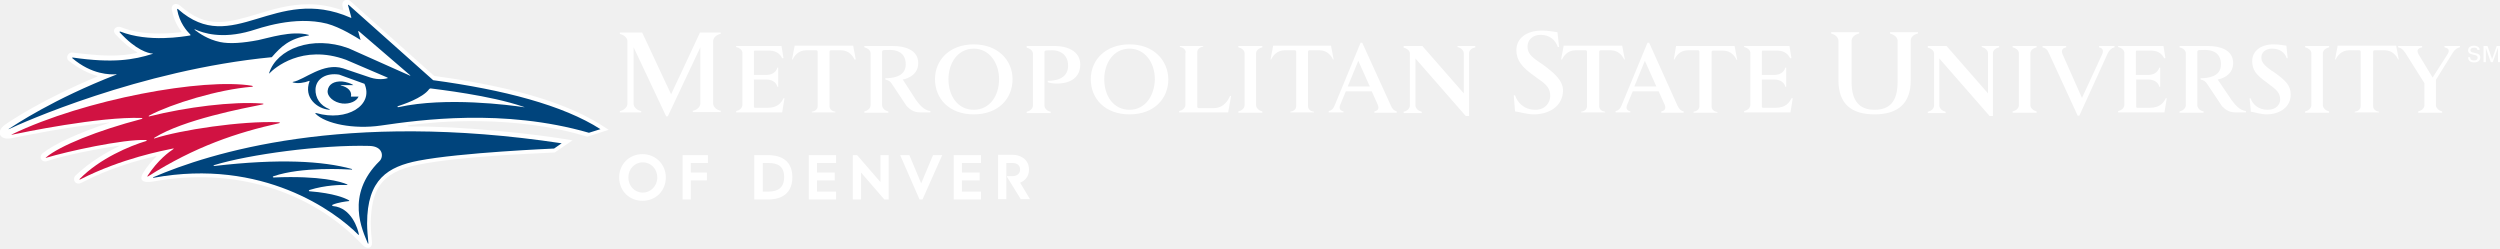
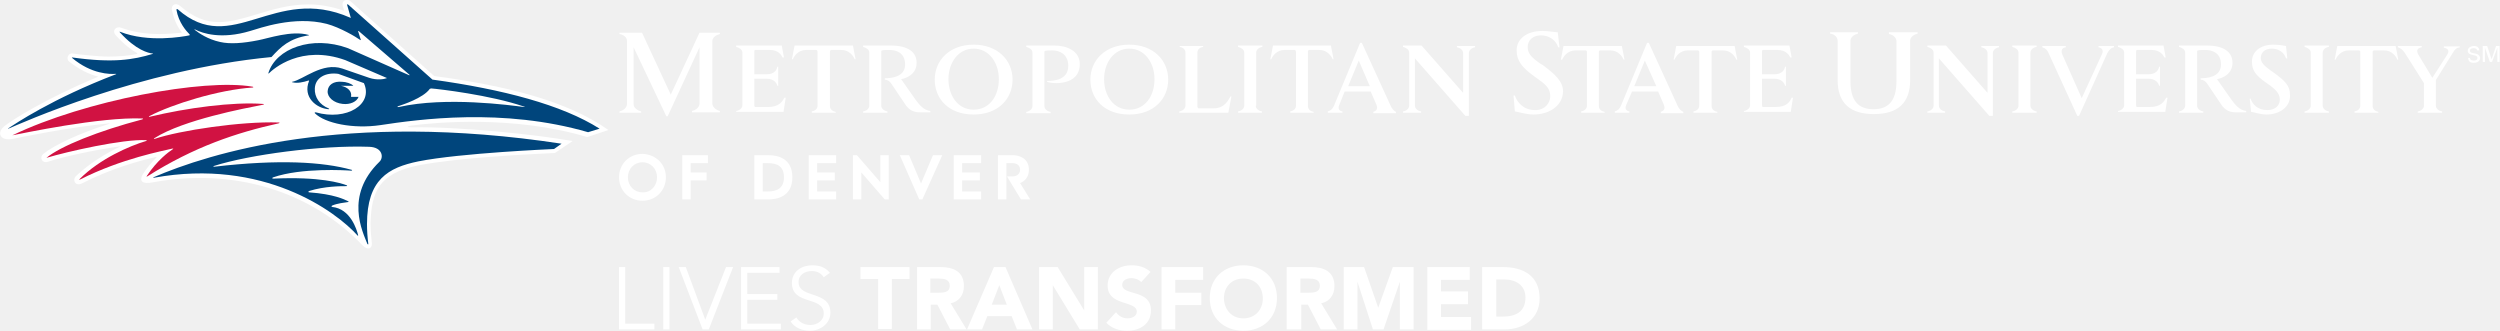
- <svg xmlns="http://www.w3.org/2000/svg" version="1.1" id="Layer_1" x="0px" y="0px" viewBox="0 0 760.7 75.5" style="enable-background:new 0 0 760.7 75.5;" xml:space="preserve">
+ <svg xmlns="http://www.w3.org/2000/svg" version="1.1" id="Layer_1" x="0px" y="0px" viewBox="0 0 565.4 74.8" style="enable-background:new 0 0 565.4 74.8;" xml:space="preserve">
  <style type="text/css">
	.st0{fill:#FFFFFF;}
- 	.st1{fill:#00447C;}
+ 	.st1{fill:#00457C;}
	.st2{fill:#D11242;}
</style>
  <g>
-     <path class="st0" d="M751.6,17.4c0,0.3,0.1,1,1.2,1c1,0,1.1-0.6,1.1-0.9c0-0.5-0.4-0.7-1.1-0.8c-0.7-0.2-1.1-0.3-1.3-0.4   c-0.4-0.3-0.5-0.6-0.5-1c0-1,0.9-1.4,1.8-1.4c0.3,0,1,0.1,1.4,0.5c0.3,0.3,0.3,0.6,0.3,0.8h-0.7c0-0.6-0.5-0.7-1-0.7   c-0.7,0-1.1,0.3-1.1,0.8c0,0.4,0.3,0.6,0.9,0.7c1.2,0.3,1.3,0.3,1.6,0.5c0.5,0.3,0.5,0.8,0.5,1c0,0.9-0.7,1.5-1.9,1.5   c-0.4,0-1.1-0.1-1.5-0.6c-0.3-0.4-0.3-0.7-0.3-1H751.6z M755.7,14h1.2l1.4,4l1.4-4h1.1v4.9h-0.7v-4.4l-1.6,4.4h-0.6l-1.5-4.3v4.3   h-0.7V14z" />
+     <path class="st0" d="M558.6,13c0,0.2,0,0.7,0.9,0.7c0.8,0,0.8-0.5,0.8-0.6c0-0.4-0.3-0.5-0.8-0.6c-0.5-0.1-0.8-0.2-1-0.3   c-0.3-0.2-0.4-0.5-0.4-0.7c0-0.7,0.7-1.1,1.4-1.1c0.2,0,0.7,0,1,0.4c0.2,0.2,0.2,0.5,0.2,0.6h-0.5c0-0.4-0.4-0.5-0.8-0.5   c-0.5,0-0.8,0.2-0.8,0.6c0,0.3,0.2,0.4,0.7,0.5c0.9,0.2,1,0.2,1.2,0.4c0.3,0.2,0.4,0.6,0.4,0.7c0,0.6-0.5,1.1-1.4,1.1   c-0.3,0-0.8,0-1.1-0.4c-0.2-0.3-0.2-0.6-0.2-0.7H558.6z M561.6,10.4h0.9l1,3l1-3h0.8V14h-0.5v-3.2l-1.2,3.2h-0.5l-1.1-3.2V14h-0.5   V10.4z" />
+     <path class="st0" d="M160.1,35.1v1.8h-3.9V39h3.6v1.8h-3.6v4.3h-1.9v-10H160.1z M213.1,35.1H211l-2.7,6.4l-2.7-6.4h-2.1l4.4,10h0.7   L213.1,35.1z M199.1,35.1v6.1l-5.3-6.1h-0.9v10h1.9V39l5.3,6.1h0.9v-10H199.1z M170.6,45.1v-10h3.2c1.8,0,5.4,0.5,5.4,5   c0,4.5-3.7,5-5.4,5H170.6z M177.3,40.1c0-2.4-1.4-3.2-3.6-3.2h-1.2v6.4h1.2C175.8,43.3,177.3,42.5,177.3,40.1 M221.9,45.1v-1.8   h-4.3v-2.5h4V39h-4v-2.1h4.3v-1.8h-6.2v10H221.9z M189.1,45.1v-1.8h-4.3v-2.5h4V39h-4v-2.1h4.3v-1.8h-6.2v10H189.1z M230.7,41.4   c1-0.4,2-1.3,2-3c0-2.6-2.2-3.3-3.6-3.3h-3.4v10h1.9v-8.2h1.4c1.1,0,1.7,0.6,1.7,1.5c0,0.9-0.7,1.5-1.7,1.5h-1.2V40l3.1,5.1h2.1   L230.7,41.4z M150.6,40.1c0,3-2.3,5.3-5.3,5.3c-3,0-5.3-2.3-5.3-5.3c0-3,2.3-5.3,5.3-5.3C148.3,34.9,150.6,37.1,150.6,40.1    M148.6,40.1c0-1.9-1.4-3.4-3.3-3.4c-1.9,0-3.3,1.5-3.3,3.4c0,1.9,1.4,3.4,3.3,3.4C147.2,43.6,148.6,42,148.6,40.1" />
+     <path class="st0" d="M394.4,25.4v-0.3c0.7-0.1,1.4-0.6,1.4-1.3V11.9c0-0.7-0.7-1.1-1.4-1.3v-0.3h10.3l0.5,2.7h-0.3   c-0.3-0.6-1-1.7-2.9-1.7h-3.3c-0.1,0-0.2,0.1-0.2,0.3v5.2h2.8c1.7,0,2.3-1,2.4-1.7h0.2v4.3h-0.2c-0.1-0.6-0.8-1.6-2.4-1.6h-2.8v6.1   c0,0.1,0,0.2,0.2,0.3h2.9c2.5,0,3.2-1.2,3.6-2.1h0.3l-0.5,3.2H394.4z M479,25.4v-0.3c0.7-0.1,1.4-0.6,1.4-1.3V11.9   c0-0.7-0.7-1.1-1.4-1.3v-0.3h10.3l0.5,2.7h-0.3c-0.3-0.6-1-1.7-2.9-1.7h-3.3c-0.1,0-0.2,0.1-0.2,0.3v5.2h2.8c1.7,0,2.3-1,2.4-1.7   h0.2v4.3h-0.2c-0.1-0.6-0.8-1.6-2.4-1.6h-2.8v6.1c0,0.1,0,0.2,0.2,0.3h2.9c2.5,0,3.2-1.2,3.7-2.1h0.3l-0.5,3.2H479z M459.2,23.9   c0,0.7,0.7,1.2,1.4,1.3v0.3h-5.5v-0.3c0.7-0.1,1.4-0.6,1.4-1.3V11.9c0-0.7-0.7-1.1-1.4-1.3v-0.3h5.5v0.3c-0.7,0.1-1.4,0.6-1.4,1.3   V23.9z M525.3,23.9c0,0.7,0.7,1.2,1.4,1.3v0.3h-5.5v-0.3c0.7-0.1,1.4-0.6,1.4-1.3V11.9c0-0.7-0.7-1.1-1.4-1.3v-0.3h5.5v0.3   c-0.7,0.1-1.4,0.6-1.4,1.3V23.9z M357.6,25.4v-0.2c0.6-0.1,1.3-0.5,1.3-1.3V11.7c0-0.1-0.1-0.3-0.3-0.3h-2.3c-1.8,0-2.7,1.4-3,2.1   H353l0.6-3.1h13.2l0.6,3.1h-0.2c-0.3-0.7-1.2-2.1-3-2.1h-2.3c-0.2,0-0.3,0.2-0.3,0.3V24c0,0.8,0.7,1.2,1.3,1.3v0.2H357.6z    M532.5,25.4v-0.2c0.6-0.1,1.3-0.5,1.3-1.3V11.7c0-0.1-0.1-0.3-0.3-0.3h-2.3c-1.8,0-2.7,1.4-3,2.1h-0.2l0.6-3.1h13.2l0.6,3.1h-0.2   c-0.3-0.7-1.2-2.1-3-2.1h-2.3c-0.2,0-0.3,0.2-0.3,0.3V24c0,0.8,0.7,1.2,1.3,1.3v0.2H532.5z M383,25.4v-0.2c0.6-0.1,1.3-0.5,1.3-1.3   V11.7c0-0.1-0.1-0.3-0.3-0.3h-2.3c-1.8,0-2.7,1.4-3,2.1h-0.2l0.6-3.1h13.2l0.6,3.1h-0.2c-0.3-0.7-1.2-2.1-3-2.1h-2.3   c-0.2,0-0.3,0.2-0.3,0.3V24c0,0.8,0.7,1.2,1.3,1.3v0.2H383z M346.8,25.9c-1.7,0-3.8-0.7-4.2-0.7l-0.3-3.6h0.3   c0.5,1.5,1.9,3.3,4.6,3.3c2.3,0,3.4-1.7,3.4-3.1c0-1.5-0.6-2.4-2.6-3.8l-1.1-0.8c-2.6-1.9-3.9-3.4-3.9-5.8c0-2.6,2.3-4.4,5.8-4.4   c1.4,0,2.9,0.3,3.5,0.3l0.4,3.4h-0.3c-0.5-1.6-2-2.7-3.9-2.7c-1.9,0-3,1.2-3,2.6c0,1.5,0.8,2.3,2.7,3.7l0.7,0.4   c2.8,2.1,4.6,3.7,4.6,6C353.4,24,350.3,25.9,346.8,25.9 M512.6,25.9c-1.4,0-3.1-0.6-3.5-0.6l-0.3-3h0.2c0.4,1.3,1.6,2.6,3.8,2.6   c1.9,0,2.8-1.2,2.8-2.3c0-1.1-0.4-1.9-2.1-3.2l-1-0.7c-2.4-1.7-3.2-2.8-3.2-4.8c0-2.2,1.9-3.8,4.8-3.8c1.2,0,2.4,0.2,2.9,0.3   l0.3,2.8h-0.3c-0.4-1.3-1.6-2.2-3.2-2.2c-1.6,0-2.5,0.9-2.5,2.1c0,0.9,0.5,1.6,2.3,2.9l0.6,0.4c2.6,1.9,3.7,3,3.7,5   C518.1,24.2,515.5,25.9,512.6,25.9 M452.1,10.4v0.3c-0.7,0.1-1.4,0.6-1.4,1.3v14.2h-0.8l-11.4-13v10.7c0,0.7,0.7,1.2,1.4,1.3v0.3   h-4v-0.3c0.7-0.1,1.4-0.6,1.4-1.3V11.9c0-0.7-0.7-1.1-1.4-1.3v-0.3h4.2l9.4,10.7V12c0-0.7-0.7-1.2-1.4-1.3v-0.3H452.1z M475.4,12.2   c0.4-0.9-0.1-1.4-0.8-1.5v-0.3h3.5v0.3c-0.7,0.1-1.1,0.6-1.5,1.3l-6.4,14.2h-0.4l-6.5-14.2c-0.3-0.7-0.7-1.1-1.4-1.3v-0.3h5.3v0.3   c-0.7,0.1-1.2,0.5-0.8,1.6l4.4,9.9L475.4,12.2z M433.7,7.3v0.3c-0.8,0.2-1.6,0.7-1.7,1.5v9c0,5.2-2.8,7.7-8.2,7.7   c-5.4,0-8.2-2.5-8.2-7.7v-9c-0.1-0.8-0.8-1.4-1.7-1.5V7.3h6.3v0.3c-0.8,0.2-1.6,0.7-1.7,1.5v9.3c0,4.5,1.9,6.3,5.2,6.3   c3.3,0,5.2-1.8,5.2-6.3V9.2c-0.1-0.8-0.9-1.4-1.7-1.5V7.3H433.7z M379.4,23.9l-6.5-14.2h-0.4l-5.9,14.2c-0.3,0.7-0.7,1.1-1.4,1.3   v0.3h3.3v-0.3c-0.7-0.1-1.1-0.6-0.7-1.5l1.3-3h5.9l1.3,3c0.4,1-0.1,1.4-0.7,1.6v0.3h5.1v-0.3C380.1,25,379.7,24.6,379.4,23.9    M374.6,19.5h-5l2.4-5.8L374.6,19.5z M556.3,10.4v0.3c-0.7,0.1-1.1,0.4-1.6,1.3l-3.8,6.1v5.8c0,0.7,0.7,1.2,1.4,1.3v0.3h-5.5v-0.3   c0.7-0.1,1.4-0.6,1.4-1.3v-5.1l-4.3-6.8c-0.5-0.7-0.9-1.1-1.6-1.3v-0.3h5.4v0.3c-0.7,0.1-1.4,0.5-0.8,1.6l3.2,5.3l3.4-5.3   c0.6-1-0.1-1.4-0.8-1.5v-0.3H556.3z M504.7,22.6c0.9,1.2,1.8,2.3,3.3,2.5v0.3h-2.4c-1.5,0-2.3-0.6-3-1.4l-3.3-4.9   c-0.5-0.8-0.9-1-1.6-1.1v-0.3c1.3,0,4.6-0.2,4.6-3.1c0-2.8-2.2-3.3-3.5-3.3c-0.5,0-1.4,0-1.7,0.1c-0.1,0-0.2,0.1-0.2,0.3v12.2   c0,0.7,0.7,1.2,1.4,1.3v0.3h-5.5v-0.3c0.7-0.1,1.4-0.6,1.4-1.3V11.9c0-0.7-0.7-1.1-1.4-1.3v-0.3h6.4c2.6,0,5.7,0.8,5.7,3.9   c0,3.2-3.5,3.7-3.5,3.7L504.7,22.6z" />
+     <path class="st0" d="M166.5,25.4v-0.3c0.7-0.1,1.4-0.6,1.4-1.3V11.9c0-0.7-0.7-1.1-1.4-1.3v-0.3h10.3l0.5,2.7H177   c-0.3-0.6-1-1.7-2.9-1.7h-3.3c-0.1,0-0.2,0.1-0.2,0.3v5.2h2.8c1.7,0,2.3-1,2.4-1.7h0.2v4.3h-0.2c-0.1-0.6-0.8-1.6-2.4-1.6h-2.8v6.1   c0,0.1,0,0.2,0.2,0.3h2.9c2.5,0,3.2-1.2,3.7-2.1h0.3l-0.5,3.2H166.5z M284,23.9c0,0.7,0.7,1.2,1.4,1.3v0.3H280v-0.3   c0.7-0.1,1.4-0.6,1.4-1.3V11.9c0-0.7-0.7-1.1-1.4-1.3v-0.3h5.5v0.3c-0.7,0.1-1.4,0.6-1.4,1.3V23.9z M183.6,25.4v-0.2   c0.6-0.1,1.3-0.5,1.3-1.3V11.7c0-0.1-0.1-0.4-0.3-0.4h-2.3c-1.8,0-2.7,1.4-3,2.1h-0.2l0.6-3.1h13.2l0.6,3.1h-0.2   c-0.3-0.7-1.2-2.1-3-2.1h-2.3c-0.2,0-0.3,0.2-0.3,0.4V24c0,0.8,0.7,1.2,1.3,1.3v0.2H183.6z M291.8,25.4v-0.2   c0.6-0.1,1.3-0.5,1.3-1.3V11.7c0-0.1-0.1-0.4-0.3-0.4h-2.3c-1.8,0-2.7,1.4-3,2.1h-0.2l0.6-3.1H301l0.6,3.1h-0.2   c-0.3-0.7-1.2-2.1-3-2.1h-2.3c-0.2,0-0.3,0.2-0.3,0.4V24c0,0.8,0.7,1.2,1.3,1.3v0.2H291.8z M220.2,10.1c-5.4,0-8.8,3.5-8.8,7.9   c0,4.4,3.2,7.9,8.8,7.9c5.6,0,8.8-3.6,8.8-7.9C229,13.6,225.6,10.1,220.2,10.1 M220.2,24.8c-3.6,0-5.7-3.2-5.7-6.9   c0-3.7,2.2-6.9,5.7-6.9c3.5,0,5.7,3.2,5.7,6.9C225.9,21.7,223.8,24.8,220.2,24.8 M255.4,10.1c-5.4,0-8.8,3.5-8.8,7.9   c0,4.4,3.2,7.9,8.8,7.9c5.6,0,8.8-3.6,8.8-7.9C264.2,13.6,260.8,10.1,255.4,10.1 M255.4,24.8c-3.6,0-5.7-3.2-5.7-6.9   c0-3.7,2.2-6.9,5.7-6.9c3.5,0,5.7,3.2,5.7,6.9C261.1,21.7,259,24.8,255.4,24.8 M268.1,11.9c0-0.8-0.7-1.2-1.3-1.3v-0.2h5.3l0,0.2   c-0.6,0.1-1.3,0.5-1.3,1.3v12.2c0,0.1,0.1,0.4,0.3,0.4h3.4c2.6,0,3.4-2.1,3.8-2.7h0.2l-0.7,3.7h-11.1v-0.3c0.7-0.1,1.4-0.6,1.4-1.3   V11.9z M145.2,7.4l6.5,14l6.5-14h4.6v0.3c-0.8,0.2-1.6,0.7-1.7,1.5v14.3c0.1,0.8,0.9,1.4,1.7,1.6v0.3h-6.3v-0.3   c0.8-0.2,1.6-0.7,1.7-1.6V10.7L151,26.3h-0.3l-7.4-15.6v12.9c0,0.8,0.9,1.4,1.7,1.6v0.3h-4.9v-0.3c0.8-0.2,1.6-0.7,1.7-1.6V9.2   c0-0.8-0.9-1.4-1.7-1.5V7.4H145.2z M333.6,10.4v0.3c-0.7,0.1-1.4,0.6-1.4,1.3v14.2h-0.8l-11.4-13v10.7c0,0.7,0.7,1.2,1.4,1.3v0.3   h-4.1v-0.3c0.7-0.1,1.4-0.6,1.4-1.3V11.9c0-0.7-0.7-1.1-1.4-1.3v-0.3h4.2l9.4,10.7V12c0-0.7-0.7-1.2-1.4-1.3v-0.3H333.6z    M314.5,23.9l-6.5-14.2h-0.4l-5.9,14.2c-0.3,0.7-0.7,1.1-1.4,1.3v0.3h3.3v-0.3c-0.7-0.1-1.1-0.6-0.7-1.5l1.2-3h5.9l1.3,3   c0.4,1-0.1,1.4-0.7,1.6v0.3h5.1v-0.3C315.2,25,314.8,24.6,314.5,23.9 M309.8,19.5h-4.9l2.4-5.8L309.8,19.5z M237,18.3   c1.3,0,4.6-0.2,4.6-3.4c0-2.8-2.2-3.5-3.5-3.5c-0.5,0-1.4,0-1.7,0.1c-0.1,0-0.2,0.1-0.2,0.3v12.2c0,0.7,0.7,1.2,1.4,1.3v0.3h-5.5   v-0.3c0.7-0.1,1.4-0.6,1.4-1.3V11.9c0-0.7-0.7-1.1-1.4-1.3v-0.3h6.4c2.6,0,5.7,1.1,5.7,4.2c0,5-6.3,4.5-7.4,4V18.3z M207.1,22.6   c0.9,1.2,1.8,2.3,3.3,2.5v0.3h-2.4c-1.5,0-2.3-0.6-3-1.4l-3.3-4.9c-0.5-0.8-0.9-1-1.6-1.1v-0.3c1.3,0,4.6-0.2,4.6-3.1   c0-2.8-2.2-3.3-3.5-3.3c-0.5,0-1.5,0-1.7,0.1c-0.1,0-0.2,0.1-0.2,0.3v12.2c0,0.7,0.7,1.2,1.4,1.3v0.3h-5.5v-0.3   c0.7-0.1,1.4-0.6,1.4-1.3V11.9c0-0.7-0.7-1.1-1.4-1.3v-0.3h6.4c2.6,0,5.7,0.8,5.7,3.9c0,3.2-3.5,3.7-3.5,3.7L207.1,22.6z" />
+     <path class="st0" d="M98.2,17.2L79.3,0.3c-0.8-0.7-2.1-0.2-1.8,1l0.3,1c0,0.1,0,0.1-0.1,0.1C75.1,1.5,72.4,1,69.8,1   c-4.3,0-8,1.1-11.6,2.2c-3,0.9-5.9,1.8-8.7,1.8c-3.2,0-5.9-1.2-8.7-3.6c-1-0.9-2.2-0.4-1.9,1c0.4,1.7,1,3.4,2.2,4.9   c0,0.1,0,0.1,0,0.1c-1.2,0.1-3,0.3-5,0.3c-3.3,0-6.2-0.5-8.6-1.4c-1.2-0.5-2.3,0.6-1.3,1.7c1.8,2,3.5,3.3,4.8,4   c0.1,0,0.1,0.1,0,0.2c-1.8,0.4-3.9,0.6-6.5,0.6c-2.3,0-6.9-0.5-8-0.7c-1.1-0.2-1.6,1.2-0.9,1.8c2.4,1.9,4.6,2.9,6.5,3.4   c0.1,0,0.1,0.1,0,0.1c-12,5-19.4,9.8-20.8,10.9C-1,29.9,0,32,2.9,31.4c1.5-0.3,12.5-2.6,21.8-3.5c0.1,0,0.1,0,0,0.1   c-6.9,2.2-12.4,4.8-14.9,6.8c-1,0.9-0.2,2.2,1,1.8c3.2-1.1,10.6-2.7,16.3-3.5c0.1,0,0.1,0,0,0.1c-3.2,1.5-6.8,3.7-9.9,6.6   c-0.9,0.9-0.2,2.4,1.3,1.7c6.4-3.3,12.8-5.1,16.8-6c0.1,0,0.1,0,0.1,0.1c-0.9,0.9-2.1,2.2-3.1,3.8c-0.8,1.4-0.4,2.4,2.5,1.8   c17.6-3.2,35.2,1.7,47.2,14.3c1.2,1.2,2.2,0.7,2.1-0.5c-0.1-1-0.3-2.7-0.3-4.5c0.2-7,1.8-11.3,10.8-13.1c9.4-1.8,24.8-2.5,30.9-2.8   l4-2.7c-8.4-1.5-25.8-3.3-36.4-3.1c-1.1,0-1.2-0.2-0.1-0.4c5.2-0.7,23.2-2.4,39.8,2.6l4.8-1.6C128.5,23,115.3,19.5,98.2,17.2" />
+     <path class="st1" d="M34.7,40.1c12.6-5.4,43-15.1,92.3-7.6l-1.7,1.2c0,0-21.2,0.9-30.7,2.8c-6.8,1.4-11.6,4.1-11.6,14.2   c0,1.4,0.1,2.9,0.3,4.5c0,0.1-0.1,0.1-0.2,0c-1.1-2.8-5.2-10.9,2.7-18.6c1-0.9,0.8-3.3-2.3-3.4c-10.9-0.4-27.2,1.8-35,4.3   c-0.4,0.1-0.3,0.2,0,0.2c14.6-1.7,24.5-1.1,31,0.7c0.2,0,0.2,0.2-0.1,0.2c-1.2-0.1-11.2-0.7-17.6,1.5c-0.3,0.1-0.3,0.3,0,0.3   c10.5-0.5,15.3,1,16.6,1.5c0.2,0.1,0.1,0.2-0.1,0.2c-1.2,0-4.9,0-8.4,1.1c-0.2,0.1-0.2,0.3,0,0.3c5.6,0.4,8,1.6,8.8,2   c0.2,0.1,0.2,0.2,0,0.2c-0.7,0.1-2.5,0.3-3.6,0.8c-0.2,0.1-0.1,0.3,0,0.3c4.2,0.4,5.6,5.2,5.9,6.4c0,0.2-0.1,0.1-0.1,0.1   C76,47.8,59.5,35.7,34.8,40.2C34.6,40.2,34.6,40.2,34.7,40.1 M77.4,18.5c-2-0.2-3.2,0.7-3.3,2.1c-0.1,1.4,1.4,2.7,3.4,2.9   c1.7,0.2,3.2-0.5,3.6-1.6l-1.7,0c0,0,0,0,0-0.1c0.2-1.1-0.7-2.1-2.3-2.4c-0.1,0,0,0,0,0l2.8,0C79.5,18.9,78.2,18.5,77.4,18.5    M81.4,9c-0.8-0.6-4.5-2.8-7.5-3.6c-7.4-1.9-15.2,1-17.3,1.6C50,9,45.7,7.5,44.2,6.7c-0.3-0.1-0.3,0-0.1,0.1   c0.9,0.7,2.9,2.1,5.7,2.7c2.2,0.5,5.1,0.3,8.6-0.4c2.2-0.4,7.6-2.3,11.4-1.2c0.1,0,0.1,0.1,0,0.1c-4.4,0.7-6.3,2.6-8.4,4.9   C31.4,15.8,4.5,28,1.9,29.1c-0.1,0-0.1,0,0-0.1c1.4-0.9,9.9-6.7,24.3-12.2c0.1,0,0.1-0.1,0-0.1c-1.3,0.1-5.5,0.1-9.9-3.6   c-0.1-0.1,0-0.1,0.1-0.1c9.2,1.3,13.8,0.5,18.1-0.8c0.1,0,0.2-0.1,0-0.1c-0.9-0.1-3.7-0.7-7.4-4.8c-0.1-0.1,0-0.2,0.1-0.1   C33.5,9.7,41.4,8.3,42.8,8c0.1,0,0.1-0.1,0.1-0.2c-0.8-0.8-2.5-2.7-3-5.6c0-0.1,0.1-0.2,0.3-0.1c12.3,10.9,21.8-5.7,39,1.9   c0.1,0.1,0.2,0,0.1-0.1l-0.8-2.8c0-0.1,0.1-0.2,0.2-0.1l19.1,17c15.9,2.2,29.3,5.7,37.8,11.1l-2.6,0.8c-19.3-5.6-38.4-2.9-47-1.6   c-6.1,0.9-12.5-0.4-14.8-2.7c-0.1-0.1,0-0.2,0.2-0.2c7,2,13.1-1.8,10.9-6.6l-5.8-2.1c-2.9-0.4-5.2,0.9-5.3,3.3   c-0.1,2,1.1,3.7,3.1,4.5c0.2,0.1,0.2,0.2,0,0.2c-2.7-0.2-5.9-2.7-4.4-6.4c0,0,0-0.1-0.1-0.1c-1.2,0.4-2.6,0.7-3.7,0.4   c-0.1,0-0.1-0.1,0-0.1c2.5-0.5,6.8-4.5,11.3-3l6.1,2.1c1.8,0.6,3.4,0.3,3.9,0.1c0.1,0,0.1-0.1,0-0.1l-9.3-4c-10-3.6-16.3,2-17.3,3   c-0.1,0.1-0.1,0-0.1-0.1c1.7-5.5,9.8-8.6,18-5.6L92.5,17c0.1,0.1,0.1,0,0.1-0.1L81.1,7C81,7,81,7,81,7.1L81.6,9   C81.6,9.1,81.5,9.1,81.4,9 M90.2,24.2c10.7-2.4,25.2-0.4,28.3,0c0.4,0,0.2,0,0-0.1c-7.5-2.6-19.5-4-21-4.1c-0.1,0-0.2,0.1-0.3,0.1   c-1.5,2.1-6.2,3.6-7.1,3.9C89.8,24.1,89.8,24.3,90.2,24.2" />
+     <path class="st2" d="M10.5,35.7c4.6-1.4,17.4-4.3,22.5-4c0.2,0,0.3,0.2,0,0.2c-3.7,1.1-10.4,4-15,8.6c-0.1,0.1-0.1,0.2,0.1,0.1   c9.5-4.8,18.9-6.5,20.9-7c0.2,0,0.3,0,0,0.2c-0.9,0.6-3.4,2.4-5.8,6c-0.1,0.1,0,0.2,0.1,0.1c10.6-6.7,20.2-9.9,29.7-12   c0.3-0.1,0.3-0.2,0-0.2c-8.4-0.3-22.4,1.8-28,3.7c-0.2,0.1-0.3,0,0-0.2c6.5-4.1,20.3-6.7,24.4-7.5c0.5-0.1,0.3-0.2,0-0.2   c-6.7-0.5-17.2,0.9-25.5,2.9c-0.3,0.1-0.3-0.1,0-0.2c5-2.6,15.5-5.9,23.2-6.4c0.3,0,0.2-0.2,0-0.2c-10.9-1.9-37.9,3.1-54.3,11   c-0.1,0-0.1,0.1,0,0c2.1-0.4,19.9-4.2,29.4-3.8c0.2,0,0.2,0.1,0,0.2c-9.9,2.6-18.6,6.1-21.7,8.7C10.2,35.7,10.4,35.7,10.5,35.7" />
    <g>
-       <g>
-         <path class="st0" d="M215.4,47.2v2.4h-5.2v2.9h4.9v2.4h-4.9v5.8h-2.5V47.2H215.4z M286.7,47.2h-2.8l-3.6,8.6l-3.6-8.6h-2.8     l5.9,13.5h0.9L286.7,47.2z M267.9,47.2v8.2l-7.1-8.2h-1.3v13.5h2.5v-8.2l7.1,8.2h1.3V47.2H267.9z M229.5,60.7V47.2h4.3     c2.4,0,7.3,0.7,7.3,6.7c0,6.1-4.9,6.8-7.3,6.8H229.5z M238.6,53.9c0-3.3-1.9-4.3-4.8-4.3h-1.7v8.7h1.7     C236.6,58.3,238.6,57.2,238.6,53.9z M298.5,60.7v-2.4h-5.8v-3.4h5.4v-2.4h-5.4v-2.9h5.8v-2.4h-8.3v13.5H298.5z M254.4,60.7v-2.4     h-5.8v-3.4h5.4v-2.4h-5.4v-2.9h5.8v-2.4h-8.3v13.5H254.4z M310.4,55.6c1.4-0.6,2.7-1.8,2.7-4c0-3.4-3-4.5-4.9-4.5h-4.5v13.5h2.5     V49.6h1.9c1.5,0,2.3,0.8,2.3,2c0,1.2-1,2-2.3,2h-1.7v0.2l4.2,6.8h2.8L310.4,55.6z M202.6,54c0,4-3,7.1-7.1,7.1     c-4,0-7.1-3-7.1-7.1c0-4,3-7.1,7.1-7.1C199.5,46.9,202.6,50,202.6,54z M200,54c0-2.6-1.9-4.6-4.4-4.6c-2.5,0-4.4,2-4.4,4.6     c0,2.6,1.9,4.6,4.4,4.6C198,58.6,200,56.6,200,54z" />
-         <g>
-           <path class="st0" d="M530.7,34.2v-0.4c0.9-0.2,1.8-0.8,1.9-1.8v-16c-0.1-0.9-1-1.5-1.9-1.7V14h13.8l0.6,3.7h-0.4      c-0.4-0.8-1.4-2.3-3.9-2.3h-4.5c-0.2,0.1-0.2,0.2-0.2,0.4v7h3.8c2.2,0,3.2-1.4,3.3-2.2h0.3v5.8h-0.3c-0.1-0.8-1-2.2-3.3-2.2      h-3.8v8.2c0,0.2,0.1,0.3,0.2,0.4h3.9c3.3,0,4.3-1.7,4.9-2.9h0.4l-0.7,4.3H530.7z M644.5,34.2v-0.4c0.9-0.2,1.8-0.8,1.9-1.8v-16      c-0.1-0.9-1-1.5-1.9-1.7V14h13.8l0.6,3.7h-0.4c-0.4-0.8-1.4-2.3-3.9-2.3h-4.5c-0.2,0.1-0.2,0.2-0.2,0.4v7h3.8      c2.2,0,3.1-1.4,3.3-2.2h0.3v5.8h-0.3c-0.1-0.8-1-2.2-3.3-2.2H650v8.2c0,0.2,0.1,0.3,0.2,0.4h3.9c3.3,0,4.3-1.7,4.9-2.9h0.3      l-0.7,4.3H644.5z M617.8,32.1c0.1,0.9,1,1.6,1.9,1.8v0.4h-7.3v-0.4c0.9-0.2,1.8-0.8,1.9-1.8v-16c-0.1-0.9-1-1.5-1.9-1.7V14h7.3      v0.4c-0.9,0.2-1.8,0.8-1.9,1.7V32.1z M706.8,32.1c0.1,0.9,1,1.6,1.9,1.8v0.4h-7.3v-0.4c0.9-0.2,1.8-0.8,1.9-1.8v-16      c-0.1-0.9-1-1.5-1.9-1.7V14h7.3v0.4c-0.9,0.2-1.8,0.8-1.9,1.7V32.1z M481.1,34.2V34c0.8-0.1,1.8-0.6,1.8-1.7V15.8      c0-0.2-0.1-0.5-0.4-0.5h-3.1c-2.5,0-3.7,1.9-4.1,2.8H475l0.8-4.2h17.8l0.8,4.2h-0.2c-0.4-0.9-1.6-2.8-4.1-2.8h-3.1      c-0.3,0-0.4,0.3-0.4,0.5v16.5c0,1.1,1,1.6,1.8,1.7v0.2H481.1z M716.5,34.2V34c0.8-0.1,1.8-0.6,1.8-1.7V15.8      c0-0.2-0.1-0.5-0.4-0.5h-3.1c-2.5,0-3.7,1.9-4.1,2.8h-0.2l0.8-4.2h17.8l0.8,4.2h-0.2c-0.4-0.9-1.6-2.8-4.1-2.8h-3.1      c-0.3,0-0.4,0.3-0.4,0.5v16.5c0,1.1,1,1.6,1.8,1.7v0.2H716.5z M515.3,34.2V34c0.8-0.1,1.8-0.6,1.8-1.7V15.8      c0-0.2-0.1-0.5-0.4-0.5h-3.1c-2.5,0-3.7,1.9-4.1,2.8h-0.2L510,14h17.8l0.8,4.2h-0.2c-0.4-0.9-1.6-2.8-4.1-2.8h-3.1      c-0.3,0-0.4,0.3-0.4,0.5v16.5c0,1.1,1,1.6,1.8,1.7v0.2H515.3z M466.7,34.8c-2.2,0-5-0.9-5.7-0.9l-0.4-4.9h0.4      c0.7,2.1,2.6,4.4,6.2,4.4c3.1,0,4.5-2.3,4.5-4.2c0-2-0.8-3.3-3.5-5.1l-1.5-1.1c-3.5-2.5-5.3-4.6-5.3-7.7c0-3.6,3-6,7.8-6      c1.9,0,3.9,0.4,4.7,0.5l0.5,4.5h-0.4c-0.7-2.2-2.6-3.7-5.2-3.7c-2.5,0-4,1.6-4,3.5c0,2,1,3.1,3.7,4.9l0.9,0.6      c3.8,2.8,6.2,5,6.2,8C475.5,32.3,471.4,34.8,466.7,34.8z M689.7,34.8c-1.9,0-4.2-0.8-4.8-0.8l-0.4-4.1h0.3      c0.6,1.7,2.2,3.5,5.2,3.5c2.6,0,3.8-1.6,3.8-3.1c0-1.5-0.5-2.6-2.9-4.3l-1.3-1c-3.2-2.3-4.3-3.8-4.3-6.4c0-3,2.5-5.1,6.5-5.1      c1.6,0,3.2,0.3,3.9,0.4l0.4,3.8h-0.3c-0.6-1.8-2.2-2.9-4.4-2.9c-2.1,0-3.4,1.2-3.3,2.8c0,1.2,0.7,2.2,3.1,3.9l0.8,0.5      c3.5,2.5,5,4,5,6.7C697.1,32.6,693.6,34.8,689.7,34.8z M608.3,14v0.4c-0.9,0.2-1.9,0.8-1.9,1.8v19.1h-1l-15.3-17.5v14.4      c0.1,0.9,1,1.6,1.9,1.8v0.4h-5.4v-0.4c0.9-0.2,1.8-0.8,1.9-1.8v-16c-0.1-0.9-1-1.5-1.9-1.7V14h5.7l12.6,14.4V16.1      c-0.1-0.9-1-1.6-1.9-1.8V14H608.3z M639.7,16.4c0.5-1.2-0.1-1.8-1-2V14h4.7v0.4c-0.9,0.2-1.5,0.8-2,1.7l-8.7,19.1h-0.5      l-8.8-19.1c-0.4-1-1-1.5-1.9-1.7V14h7.2v0.4c-0.9,0.2-1.7,0.7-1.1,2.1l5.9,13.3L639.7,16.4z M583.6,9.8v0.4      c-1.1,0.2-2.2,1-2.2,2.1v12.1c0,7-3.8,10.4-11,10.4c-7.2,0-11-3.3-11-10.4V12.3c-0.1-1.1-1.1-1.8-2.2-2.1V9.8h8.5v0.4      c-1.1,0.2-2.2,1-2.3,2.1v12.6c0,6,2.5,8.5,7,8.5c4.5,0,7-2.4,7-8.5V12.3c-0.1-1.1-1.2-1.8-2.3-2.1V9.8H583.6z M510.4,32.1      L501.8,13h-0.5l-7.9,19.1c-0.4,1-0.9,1.5-1.8,1.7v0.4h4.5v-0.3c-0.9-0.2-1.5-0.8-1-2l1.7-4.1h7.9l1.8,4c0.6,1.4-0.1,1.9-1,2.1      v0.4h6.8v-0.4C511.4,33.7,510.9,33.1,510.4,32.1z M504,26.3h-6.7l3.2-7.8L504,26.3z M748.5,14v0.4c-0.9,0.2-1.5,0.6-2.2,1.7      l-5.1,8.2v7.8c0.1,0.9,1,1.6,1.9,1.8v0.4h-7.3v-0.4c0.9-0.2,1.8-0.8,1.9-1.8v-6.8l-5.8-9.2c-0.7-1-1.2-1.5-2.2-1.7V14h7.3v0.4      c-0.9,0.2-1.9,0.6-1.1,2.1l4.3,7.1l4.6-7.2c0.8-1.4-0.1-1.8-1-2V14H748.5z M679,30.4c1.2,1.6,2.4,3.1,4.4,3.4v0.4h-3.2      c-2,0-3.1-0.9-4.1-1.9l-4.4-6.6c-0.6-1-1.2-1.3-2.1-1.5v-0.4c1.7,0,6.2-0.2,6.2-4.2c0-3.8-3-4.4-4.7-4.4c-0.7,0-1.9,0-2.2,0.1      c-0.2,0.1-0.3,0.2-0.3,0.4v16.4c0.1,0.9,0.9,1.6,1.9,1.8v0.4h-7.3v-0.4c0.9-0.2,1.8-0.8,1.9-1.8v-16c-0.1-0.9-1-1.5-1.9-1.7V14      h8.7c3.5,0,7.6,1.1,7.6,5.2c0,4.3-4.7,5-4.7,5L679,30.4z" />
-           <path class="st0" d="M224,34.2v-0.4c0.9-0.2,1.8-0.8,1.9-1.8v-16c-0.1-0.9-1-1.5-1.9-1.7V14h13.8l0.6,3.7h-0.4      c-0.4-0.8-1.4-2.3-3.9-2.3h-4.5c-0.2,0.1-0.2,0.2-0.2,0.4v7h3.8c2.2,0,3.2-1.4,3.3-2.2h0.3v5.8h-0.3c-0.1-0.8-1-2.2-3.3-2.2      h-3.8v8.2c0,0.2,0.1,0.3,0.2,0.4h3.9c3.3,0,4.3-1.7,4.9-2.9h0.3l-0.7,4.3H224z M382.2,32.1c0.1,0.9,1,1.6,1.9,1.8v0.4h-7.3v-0.4      c0.9-0.2,1.8-0.8,1.9-1.8v-16c-0.1-0.9-1-1.5-1.9-1.7V14h7.3v0.4c-0.9,0.2-1.8,0.8-1.9,1.7V32.1z M247,34.2V34      c0.8-0.1,1.8-0.6,1.8-1.7V15.8c0-0.2-0.1-0.5-0.4-0.5h-3.1c-2.5,0-3.7,1.9-4.1,2.8h-0.2l0.8-4.2h17.8l0.8,4.2H260      c-0.4-0.9-1.6-2.8-4.1-2.8h-3.1c-0.3,0-0.4,0.3-0.4,0.5v16.5c0,1.1,1,1.6,1.8,1.7v0.2H247z M392.6,34.2V34      c0.8-0.1,1.8-0.6,1.8-1.7V15.8c0-0.2-0.1-0.5-0.4-0.5h-3.1c-2.5,0-3.7,1.9-4.1,2.8h-0.2l0.8-4.2H405l0.8,4.2h-0.2      c-0.4-0.9-1.6-2.8-4.1-2.8h-3.1c-0.3,0-0.4,0.3-0.4,0.5v16.5c0,1.1,1,1.6,1.8,1.7v0.2H392.6z M296.3,13.5      c-7.3,0-11.8,4.7-11.8,10.6c0,5.9,4.3,10.7,11.8,10.7c7.5,0,11.8-4.8,11.8-10.7C308.1,18.3,303.6,13.5,296.3,13.5z M296.3,33.4      c-4.9,0-7.7-4.2-7.7-9.3c0-5,2.9-9.3,7.7-9.3c4.7,0,7.7,4.3,7.7,9.3C304,29.1,301.2,33.4,296.3,33.4z M343.7,13.5      c-7.3,0-11.8,4.7-11.8,10.6c0,5.9,4.3,10.7,11.8,10.7c7.5,0,11.8-4.8,11.8-10.7C355.4,18.3,351,13.5,343.7,13.5z M343.7,33.4      c-4.9,0-7.7-4.2-7.7-9.3c0-5,2.9-9.3,7.7-9.3c4.7,0,7.7,4.3,7.7,9.3C351.3,29.1,348.5,33.4,343.7,33.4z M360.8,16      c0-1.1-1-1.6-1.8-1.7V14h7.1l0,0.2c-0.8,0.1-1.8,0.6-1.8,1.7v16.5c0,0.2,0.1,0.5,0.4,0.5h4.5c3.5,0,4.6-2.8,5.1-3.7h0.3l-0.9,5      h-14.9v-0.4c0.9-0.2,1.8-0.8,1.9-1.8V16z M195.4,9.9l8.8,18.8L213,9.9l0,0h6.3v0.4c-1.1,0.2-2.2,1-2.3,2.1v19.2      c0.1,1.1,1.2,1.9,2.3,2.1v0.4h-8.5v-0.4c1.1-0.2,2.2-1,2.3-2.1V14.4l-9.9,21h-0.5l-9.9-21v17.3c0.1,1.1,1.2,1.9,2.3,2.1v0.4      h-6.5v-0.4c1.1-0.2,2.2-1,2.3-2.1V12.4c-0.1-1.1-1.2-1.8-2.3-2.1V9.9H195.4z M448.9,14v0.4c-0.9,0.2-1.9,0.8-1.9,1.8v19.1h-1      l-15.3-17.5v14.4c0.1,0.9,1,1.6,1.9,1.8v0.4h-5.5v-0.4c0.9-0.2,1.8-0.8,1.9-1.8v-16c-0.1-0.9-1-1.5-1.9-1.7V14h5.7l12.6,14.4      V16.1c-0.1-0.9-1-1.6-1.9-1.8V14H448.9z M423.2,32.1L414.5,13H414l-7.9,19.1c-0.4,1-0.9,1.5-1.8,1.7v0.4h4.5v-0.3      c-0.9-0.2-1.5-0.8-1-2l1.7-4.1h7.9l1.8,4c0.6,1.4-0.1,1.9-1,2.1v0.4h6.8v-0.4C424.2,33.7,423.6,33.1,423.2,32.1z M416.8,26.3      h-6.7l3.2-7.8L416.8,26.3z M318.8,24.6c1.7,0,6.2-0.3,6.2-4.6c0-3.8-3-4.7-4.7-4.7c-0.7,0-1.9,0-2.2,0.1      c-0.2,0.1-0.3,0.2-0.3,0.4v16.4c0.1,0.9,0.9,1.6,1.9,1.8v0.4h-7.3v-0.4c0.9-0.2,1.8-0.8,1.9-1.8v-16c-0.1-0.9-1-1.5-1.9-1.7V14      h8.7c3.5,0,7.6,1.5,7.6,5.6c0,6.8-8.4,6.1-9.9,5.4V24.6z M278.7,30.4c1.2,1.6,2.4,3.1,4.4,3.4v0.4H280c-2,0-3.1-0.9-4.1-1.9      l-4.4-6.6c-0.6-1-1.2-1.3-2.1-1.5v-0.4c1.7,0,6.2-0.2,6.2-4.2c0-3.8-3-4.4-4.7-4.4c-0.7,0-1.9,0-2.2,0.1      c-0.2,0.1-0.3,0.2-0.3,0.4v16.4c0.1,0.9,0.9,1.6,1.9,1.8v0.4h-7.3v-0.4c0.9-0.2,1.8-0.8,1.9-1.8v-16c-0.1-0.9-1-1.5-1.9-1.7V14      h8.7c3.5,0,7.7,1.1,7.7,5.2c0,4.3-4.7,5-4.7,5L278.7,30.4z" />
-         </g>
-       </g>
-       <g>
-         <g>
-           <path class="st0" d="M132.1,23.1L106.7,0.4c-1.1-1-2.8-0.3-2.5,1.4l0.3,1.3c0,0.1-0.1,0.1-0.1,0.1C101,2,97.5,1.3,93.9,1.3      c-5.8,0-10.8,1.5-15.7,3c-4.1,1.2-7.9,2.4-11.7,2.4c-4.3,0-7.9-1.6-11.6-4.9c-1.3-1.2-3-0.5-2.6,1.3c0.5,2.4,1.4,4.6,2.9,6.5      c0.1,0.1,0,0.2-0.1,0.2c-1.7,0.2-4,0.4-6.7,0.4c-4.4,0-8.3-0.6-11.5-1.9c-1.6-0.6-3,0.8-1.7,2.2c2.5,2.7,4.7,4.4,6.5,5.4      c0.1,0,0.1,0.2,0,0.2c-2.4,0.5-5.2,0.9-8.8,0.8c-3.2,0-9.3-0.7-10.8-0.9c-1.5-0.2-2.2,1.7-1.2,2.5c3.2,2.5,6.2,3.9,8.7,4.6      c0.1,0,0.1,0.1,0,0.2c-16.2,6.7-26,13.2-28,14.6c-3.1,2.2-1.7,5,2.2,4.1c2-0.4,16.9-3.5,29.3-4.7c0.2,0,0.2,0,0,0.1      c-9.2,3-16.7,6.5-20.1,9.2c-1.4,1.2-0.3,3,1.4,2.4c4.3-1.5,14.2-3.6,22-4.7c0.1,0,0.2,0.1,0,0.1c-4.2,2-9.2,5-13.3,8.9      c-1.3,1.2-0.2,3.3,1.7,2.3c8.6-4.5,17.3-6.9,22.7-8.1c0.1,0,0.2,0.1,0.1,0.1c-1.3,1.3-2.8,2.9-4.1,5.1c-1.1,1.8-0.5,3.2,3.3,2.5      c23.7-4.3,47.4,2.3,63.5,19.3c1.5,1.6,3,0.9,2.9-0.7c-0.1-1.4-0.4-3.6-0.4-6.1c0.3-9.4,2.5-15.2,14.5-17.6      c12.6-2.5,33.4-3.3,41.5-3.7l5.4-3.7c-11.3-2-34.7-4.4-49-4.2c-1.5,0-1.6-0.3-0.1-0.5c7-0.9,31.2-3.3,53.6,3.6l6.5-2.1      C172.9,31,155.1,26.3,132.1,23.1z" />
-           <g>
-             <path class="st1" d="M46.7,53.9c17-7.3,57.9-20.3,124.2-10.3l-2.3,1.6c0,0-28.5,1.2-41.3,3.7c-9.2,1.8-15.6,5.6-15.6,19.1       c0,1.9,0.2,3.9,0.4,6c0,0.2-0.2,0.2-0.2,0c-1.5-3.7-7-14.6,3.6-25c1.3-1.3,1.1-4.5-3.1-4.6C97.7,44,75.8,47,65.3,50.2       c-0.5,0.1-0.4,0.3,0,0.3C85,48.2,98.2,49,107,51.4c0.2,0.1,0.2,0.3-0.1,0.2c-1.6-0.1-15.1-0.9-23.6,2c-0.4,0.1-0.4,0.4,0,0.4       c14.2-0.6,20.6,1.3,22.3,2.1c0.2,0.1,0.2,0.2-0.1,0.2c-1.6-0.1-6.5,0-11.3,1.5c-0.3,0.1-0.3,0.4,0,0.4       c7.5,0.6,10.8,2.1,11.9,2.7c0.3,0.2,0.2,0.3,0,0.3c-0.9,0.1-3.3,0.4-4.9,1.1c-0.2,0.1-0.2,0.3,0.1,0.4c5.7,0.5,7.6,7,7.9,8.6       c0.1,0.2-0.1,0.2-0.2,0.1c-6.9-7-29.1-23.4-62.3-17.3C46.5,54.1,46.5,54,46.7,53.9z M104.2,24.8c-2.6-0.2-4.3,0.9-4.5,2.8       c-0.2,1.8,1.9,3.6,4.5,3.9c2.3,0.2,4.3-0.7,4.9-2.1l-2.3,0c0,0-0.1,0,0-0.1c0.3-1.5-0.9-2.8-3.1-3.3c-0.1,0,0-0.1,0-0.1l3.8,0       C106.9,25.4,105.2,24.9,104.2,24.8z M109.6,12.1c-1.1-0.7-6-3.8-10.1-4.9c-9.9-2.5-20.5,1.4-23.2,2.2       c-8.9,2.6-14.6,0.6-16.8-0.4c-0.4-0.2-0.4,0-0.1,0.2c1.2,0.9,3.8,2.8,7.6,3.6c2.9,0.6,6.9,0.3,11.6-0.6c3-0.6,10.2-3,15.3-1.6       c0.1,0,0.1,0.2,0,0.2c-5.9,0.9-8.5,3.5-11.2,6.6c-40.3,3.9-76.5,20.2-80,21.9c-0.1,0-0.2,0,0-0.1c1.9-1.2,13.4-9,32.7-16.5       c0.2-0.1,0.2-0.1-0.1-0.1c-1.7,0.1-7.3,0.2-13.3-4.9c-0.1-0.1,0-0.2,0.1-0.2c12.3,1.8,18.6,0.7,24.3-1.1c0.1,0,0.3-0.1,0-0.1       c-1.3-0.1-5-1-10-6.5c-0.1-0.1,0-0.2,0.2-0.2c8.7,3.4,19.3,1.5,21.2,1.2c0.2,0,0.2-0.2,0.1-0.3c-1.1-1.1-3.3-3.6-4-7.6       c0-0.2,0.2-0.3,0.3-0.1c16.6,14.7,29.4-7.6,52.5,2.6c0.2,0.1,0.2,0,0.2-0.1l-1-3.7c0-0.2,0.1-0.2,0.2-0.1l25.7,22.9       c21.4,2.9,39.5,7.6,50.9,14.9l-3.5,1.1c-26-7.5-51.6-3.9-63.3-2.2c-8.2,1.2-16.8-0.5-19.9-3.6c-0.1-0.1,0-0.3,0.2-0.2       c9.4,2.7,17.6-2.4,14.7-8.9l-7.7-2.8c-3.9-0.6-7,1.2-7.2,4.4c-0.1,2.7,1.4,5,4.2,6.1c0.2,0.1,0.3,0.2,0,0.2       c-3.7-0.3-7.9-3.7-6-8.7c0,0-0.1-0.1-0.1-0.1c-1.5,0.6-3.5,0.9-4.9,0.5c-0.2,0-0.2-0.2,0-0.2c3.4-0.6,9.2-6,15.2-4.1l8.3,2.8       c2.5,0.8,4.6,0.4,5.2,0.2c0.1,0,0.1-0.1,0-0.2l-12.6-5.4c-13.4-4.9-21.9,2.6-23.3,4.1c-0.1,0.1-0.2,0-0.1-0.1       c2.3-7.3,13.1-11.6,24.2-7.5l18.6,8.3c0.1,0.1,0.2,0,0.1-0.1L109.2,9.5c-0.1-0.1-0.2-0.1-0.2,0.1l0.7,2.5       C109.8,12.2,109.7,12.2,109.6,12.1z M121.3,32.6c14.4-3.2,34-0.6,38,0c0.5,0.1,0.3,0,0-0.1c-10.1-3.5-26.2-5.3-28.3-5.6       c-0.1,0-0.3,0.1-0.4,0.2c-2,2.8-8.3,4.8-9.5,5.2C120.9,32.4,120.8,32.7,121.3,32.6z" />
-             <path class="st2" d="M14.1,48c6.2-1.9,23.4-5.7,30.3-5.4c0.3,0,0.3,0.2,0.1,0.3c-5,1.5-14.1,5.3-20.2,11.5       c-0.2,0.2-0.1,0.3,0.1,0.2c12.8-6.5,25.4-8.8,28.2-9.4c0.3-0.1,0.3,0,0.1,0.2c-1.2,0.8-4.6,3.2-7.8,8.1c-0.1,0.2,0,0.3,0.1,0.2       c14.3-9.1,27.2-13.4,39.9-16.2c0.4-0.1,0.3-0.3-0.1-0.3c-11.3-0.5-30.1,2.4-37.7,4.9c-0.3,0.1-0.3-0.1-0.1-0.2       c8.8-5.5,27.3-9,32.8-10.1c0.6-0.1,0.4-0.3,0-0.3c-9-0.7-23.2,1.1-34.3,3.9c-0.3,0.1-0.4-0.1,0-0.3c6.7-3.5,20.9-7.9,31.2-8.7       c0.3,0,0.3-0.2,0-0.3c-14.7-2.5-50.9,4.1-73.1,14.8c-0.1,0-0.2,0.1,0,0.1c2.8-0.6,26.8-5.6,39.5-5.1c0.3,0,0.3,0.2,0,0.3       c-13.4,3.5-25,8.2-29.1,11.7C13.8,48.1,13.9,48.1,14.1,48z" />
-           </g>
-         </g>
-       </g>
+       <path class="st0" d="M141.4,73.2h6.6v1.3h-8V60.4h1.4V73.2z" />
+       <path class="st0" d="M151.4,74.5H150V60.4h1.4V74.5z" />
+       <path class="st0" d="M159.5,72.3L159.5,72.3l4.7-11.9h1.6l-5.5,14.1h-1.4l-5.4-14.1h1.6L159.5,72.3z" />
+       <path class="st0" d="M169.1,73.2h7.5v1.3h-9V60.4h8.7v1.3h-7.3v4.8h6.8v1.3h-6.8V73.2z" />
+       <path class="st0" d="M186.3,62.7c-0.6-0.9-1.5-1.4-2.7-1.4c-1.5,0-3,0.8-3,2.5c0,3.8,7.2,1.8,7.2,6.9c0,2.6-2.4,4.1-4.6,4.1    c-1.7,0-3.4-0.6-4.4-2.1l1.3-0.9c0.6,1,1.7,1.7,3.2,1.7c1.4,0,3-0.9,3-2.6c0-4-7.2-1.8-7.2-6.9c0-2.7,2.3-4,4.6-4    c1.6,0,2.9,0.4,4,1.7L186.3,62.7z" />
+     </g>
+     <g>
+       <path class="st0" d="M198.6,63.1h-4v-2.7h11.1v2.7h-4v11.3h-3.1V63.1z" />
+       <path class="st0" d="M207.3,60.4h5.4c2.9,0,5.3,1,5.3,4.3c0,2-1.1,3.5-3,3.9l3.6,5.9h-3.7l-2.9-5.6h-1.5v5.6h-3.1V60.4z     M210.4,66.2h1.8c1.1,0,2.6,0,2.6-1.6c0-1.4-1.3-1.6-2.4-1.6h-2V66.2z" />
+       <path class="st0" d="M224.8,60.4h2.6l6.1,14.1H230l-1.2-3h-5.5l-1.2,3h-3.4L224.8,60.4z M226,64.5l-1.7,4.4h3.4L226,64.5z" />
+       <path class="st0" d="M235,60.4h4.2l6,9.8h0v-9.8h3.1v14.1h-4.1l-6.1-10h0v10H235V60.4z" />
+       <path class="st0" d="M258.1,63.8c-0.5-0.6-1.5-0.9-2.2-0.9c-0.9,0-2.1,0.4-2.1,1.5c0,2.6,6.5,0.9,6.5,5.8c0,3.1-2.5,4.6-5.4,4.6    c-1.8,0-3.4-0.5-4.7-1.8l2.2-2.4C253,71.5,254,72,255,72c1,0,2.1-0.5,2.1-1.5c0-2.6-6.6-1.2-6.6-5.9c0-3,2.6-4.6,5.4-4.6    c1.6,0,3.1,0.4,4.3,1.5L258.1,63.8z" />
+       <path class="st0" d="M262.7,60.4h9.4v2.9h-6.3v2.9h5.9V69h-5.9v5.5h-3.1V60.4z" />
+       <path class="st0" d="M281.2,60c4.4,0,7.6,2.9,7.6,7.4c0,4.5-3.2,7.4-7.6,7.4s-7.6-2.9-7.6-7.4C273.6,62.9,276.8,60,281.2,60z     M281.2,72c2.6,0,4.4-1.9,4.4-4.5c0-2.6-1.7-4.5-4.4-4.5s-4.4,1.9-4.4,4.5C276.9,70.1,278.6,72,281.2,72z" />
+       <path class="st0" d="M291,60.4h5.5c2.9,0,5.3,1,5.3,4.3c0,2-1.1,3.5-3,3.9l3.6,5.9h-3.7l-2.9-5.6h-1.5v5.6H291V60.4z M294.1,66.2    h1.8c1.1,0,2.6,0,2.6-1.6c0-1.4-1.3-1.6-2.4-1.6h-2V66.2z" />
+       <path class="st0" d="M303.8,60.4h4.7l3.2,9.2h0l3.3-9.2h4.7v14.1h-3.1V63.7h0l-3.7,10.8h-2.4L307,63.7h0v10.8h-3.1V60.4z" />
+       <path class="st0" d="M322.8,60.4h9.6v2.9h-6.5v2.6h6.1v2.9h-6.1v2.9h6.8v2.9h-9.9V60.4z" />
+       <path class="st0" d="M335.2,60.4h4.7c4.5,0,8.3,1.9,8.3,7.1c0,4.6-3.7,7-7.9,7h-5.1V60.4z M338.3,71.6h1.6c2.9,0,5.1-1.1,5.1-4.3    c0-2.8-2.2-4.1-4.8-4.1h-1.8V71.6z" />
    </g>
  </g>
</svg>
